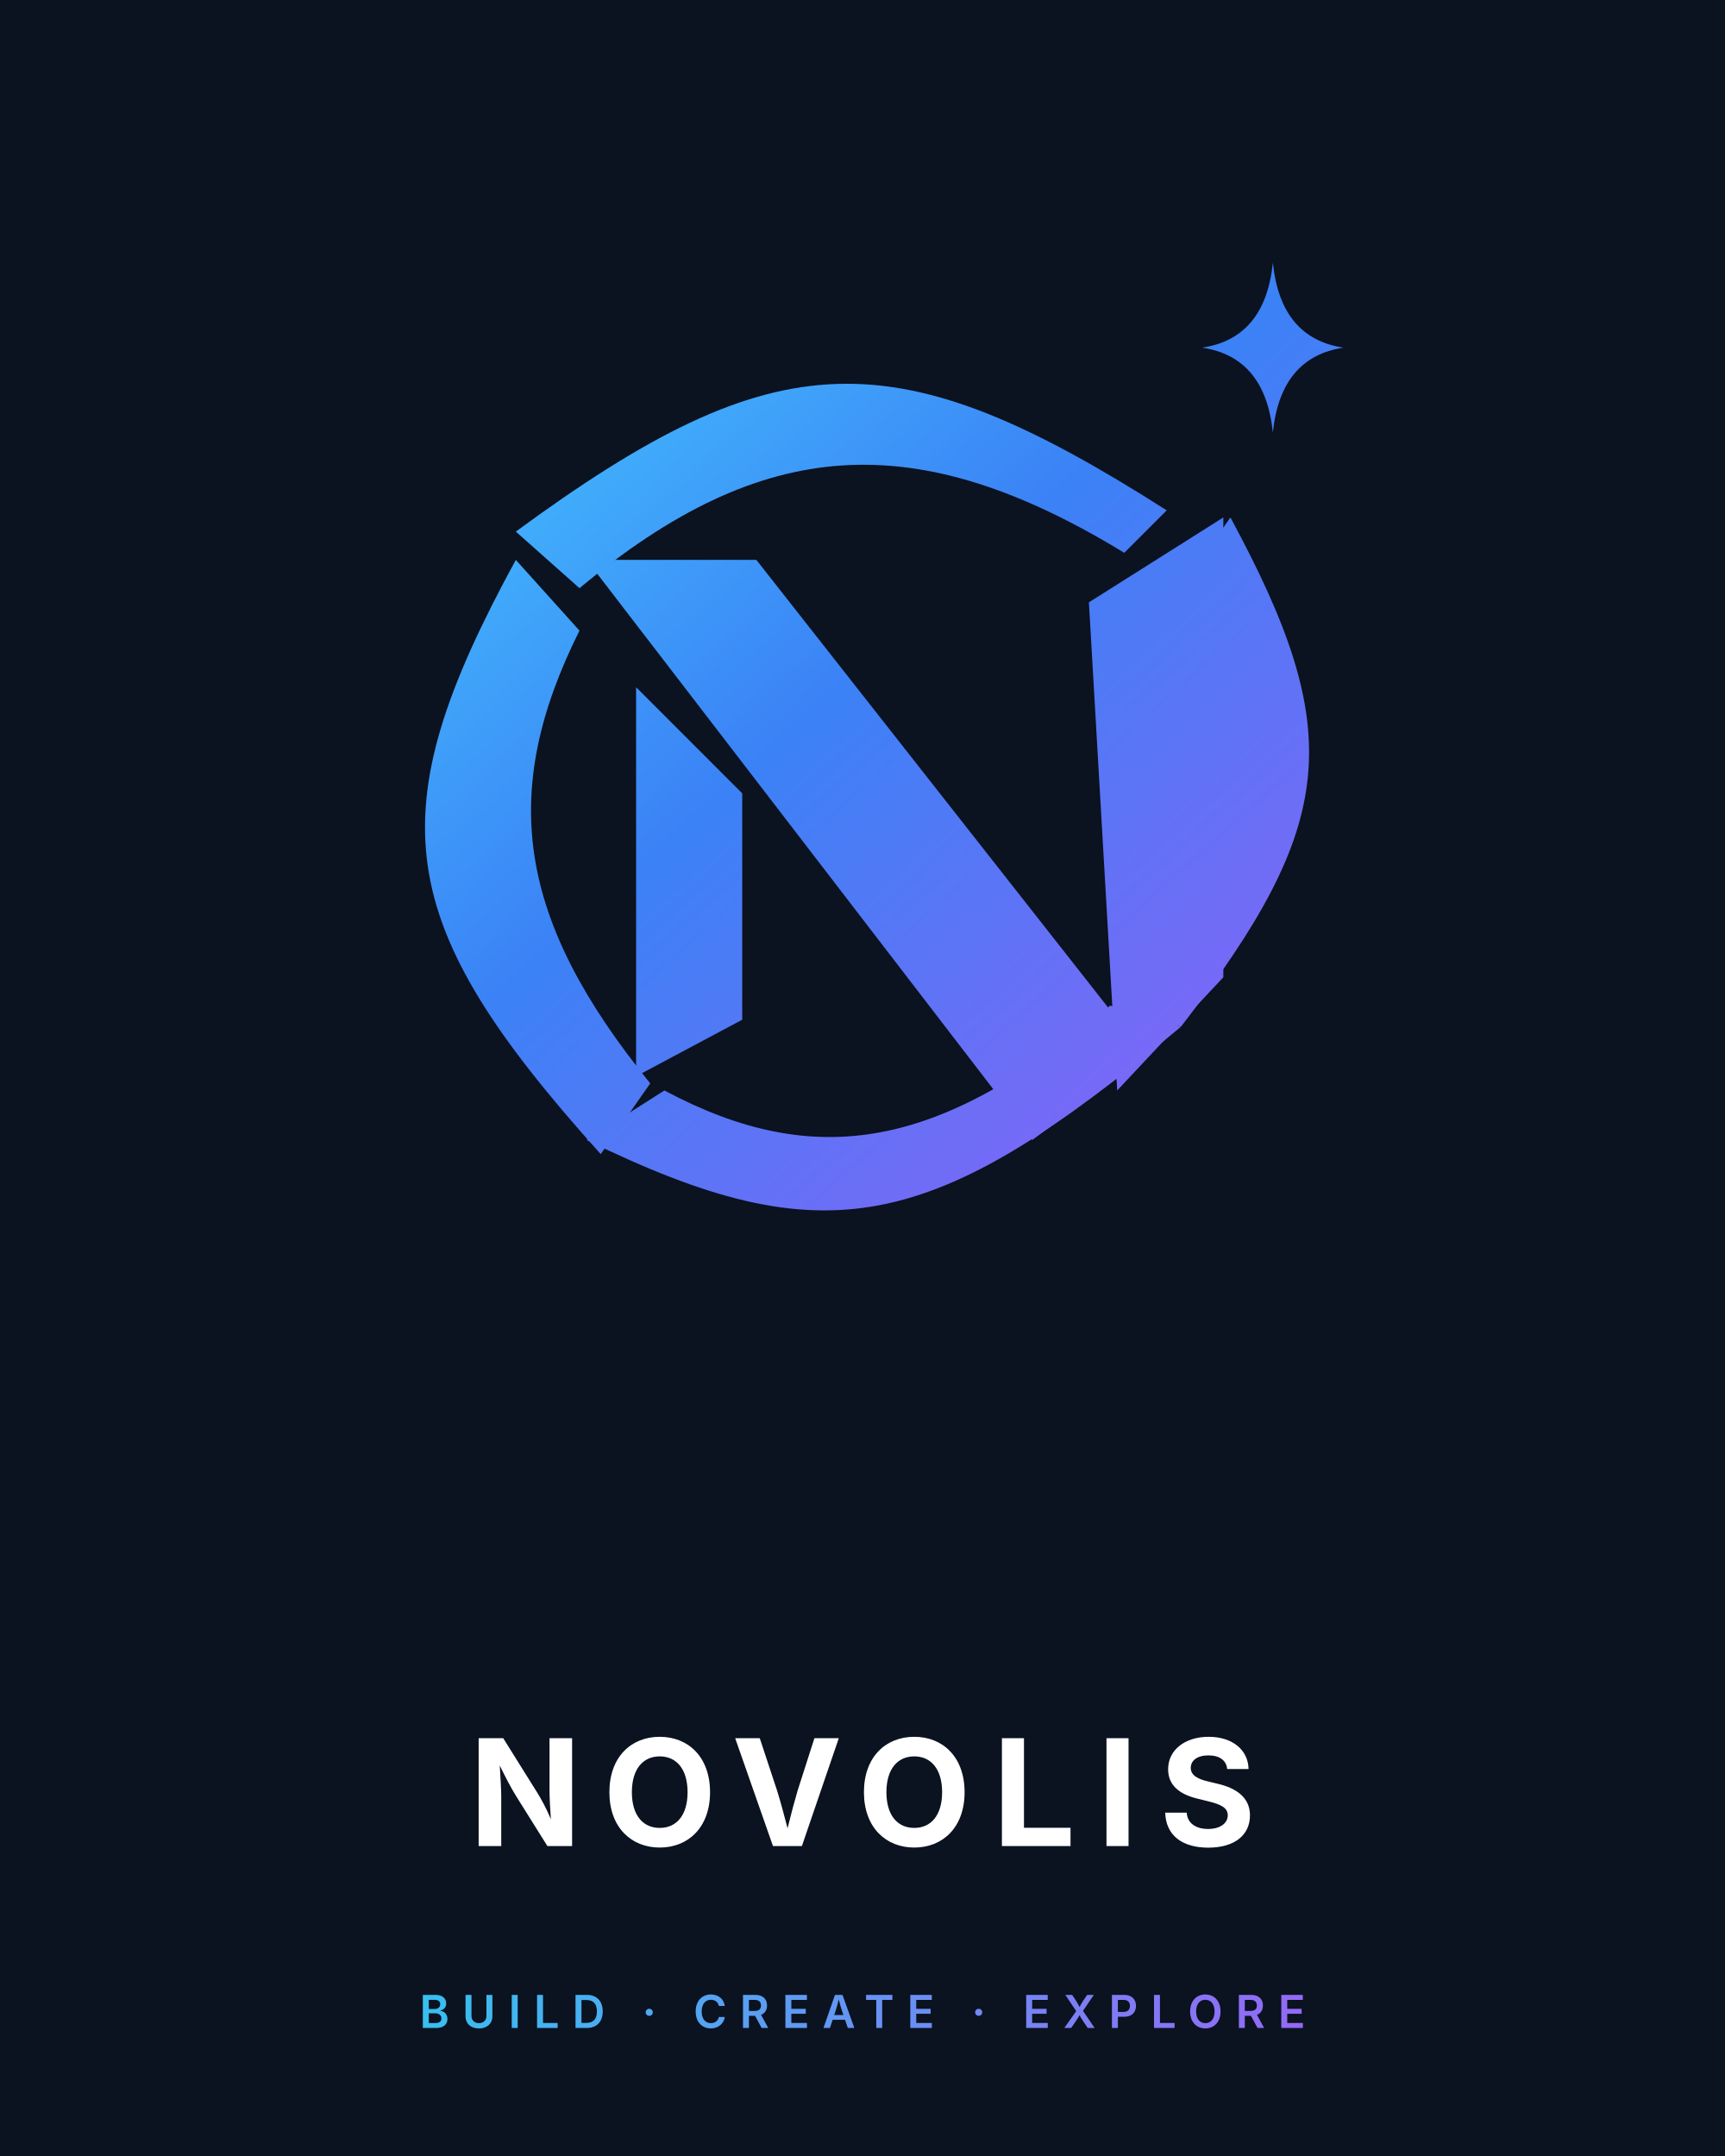
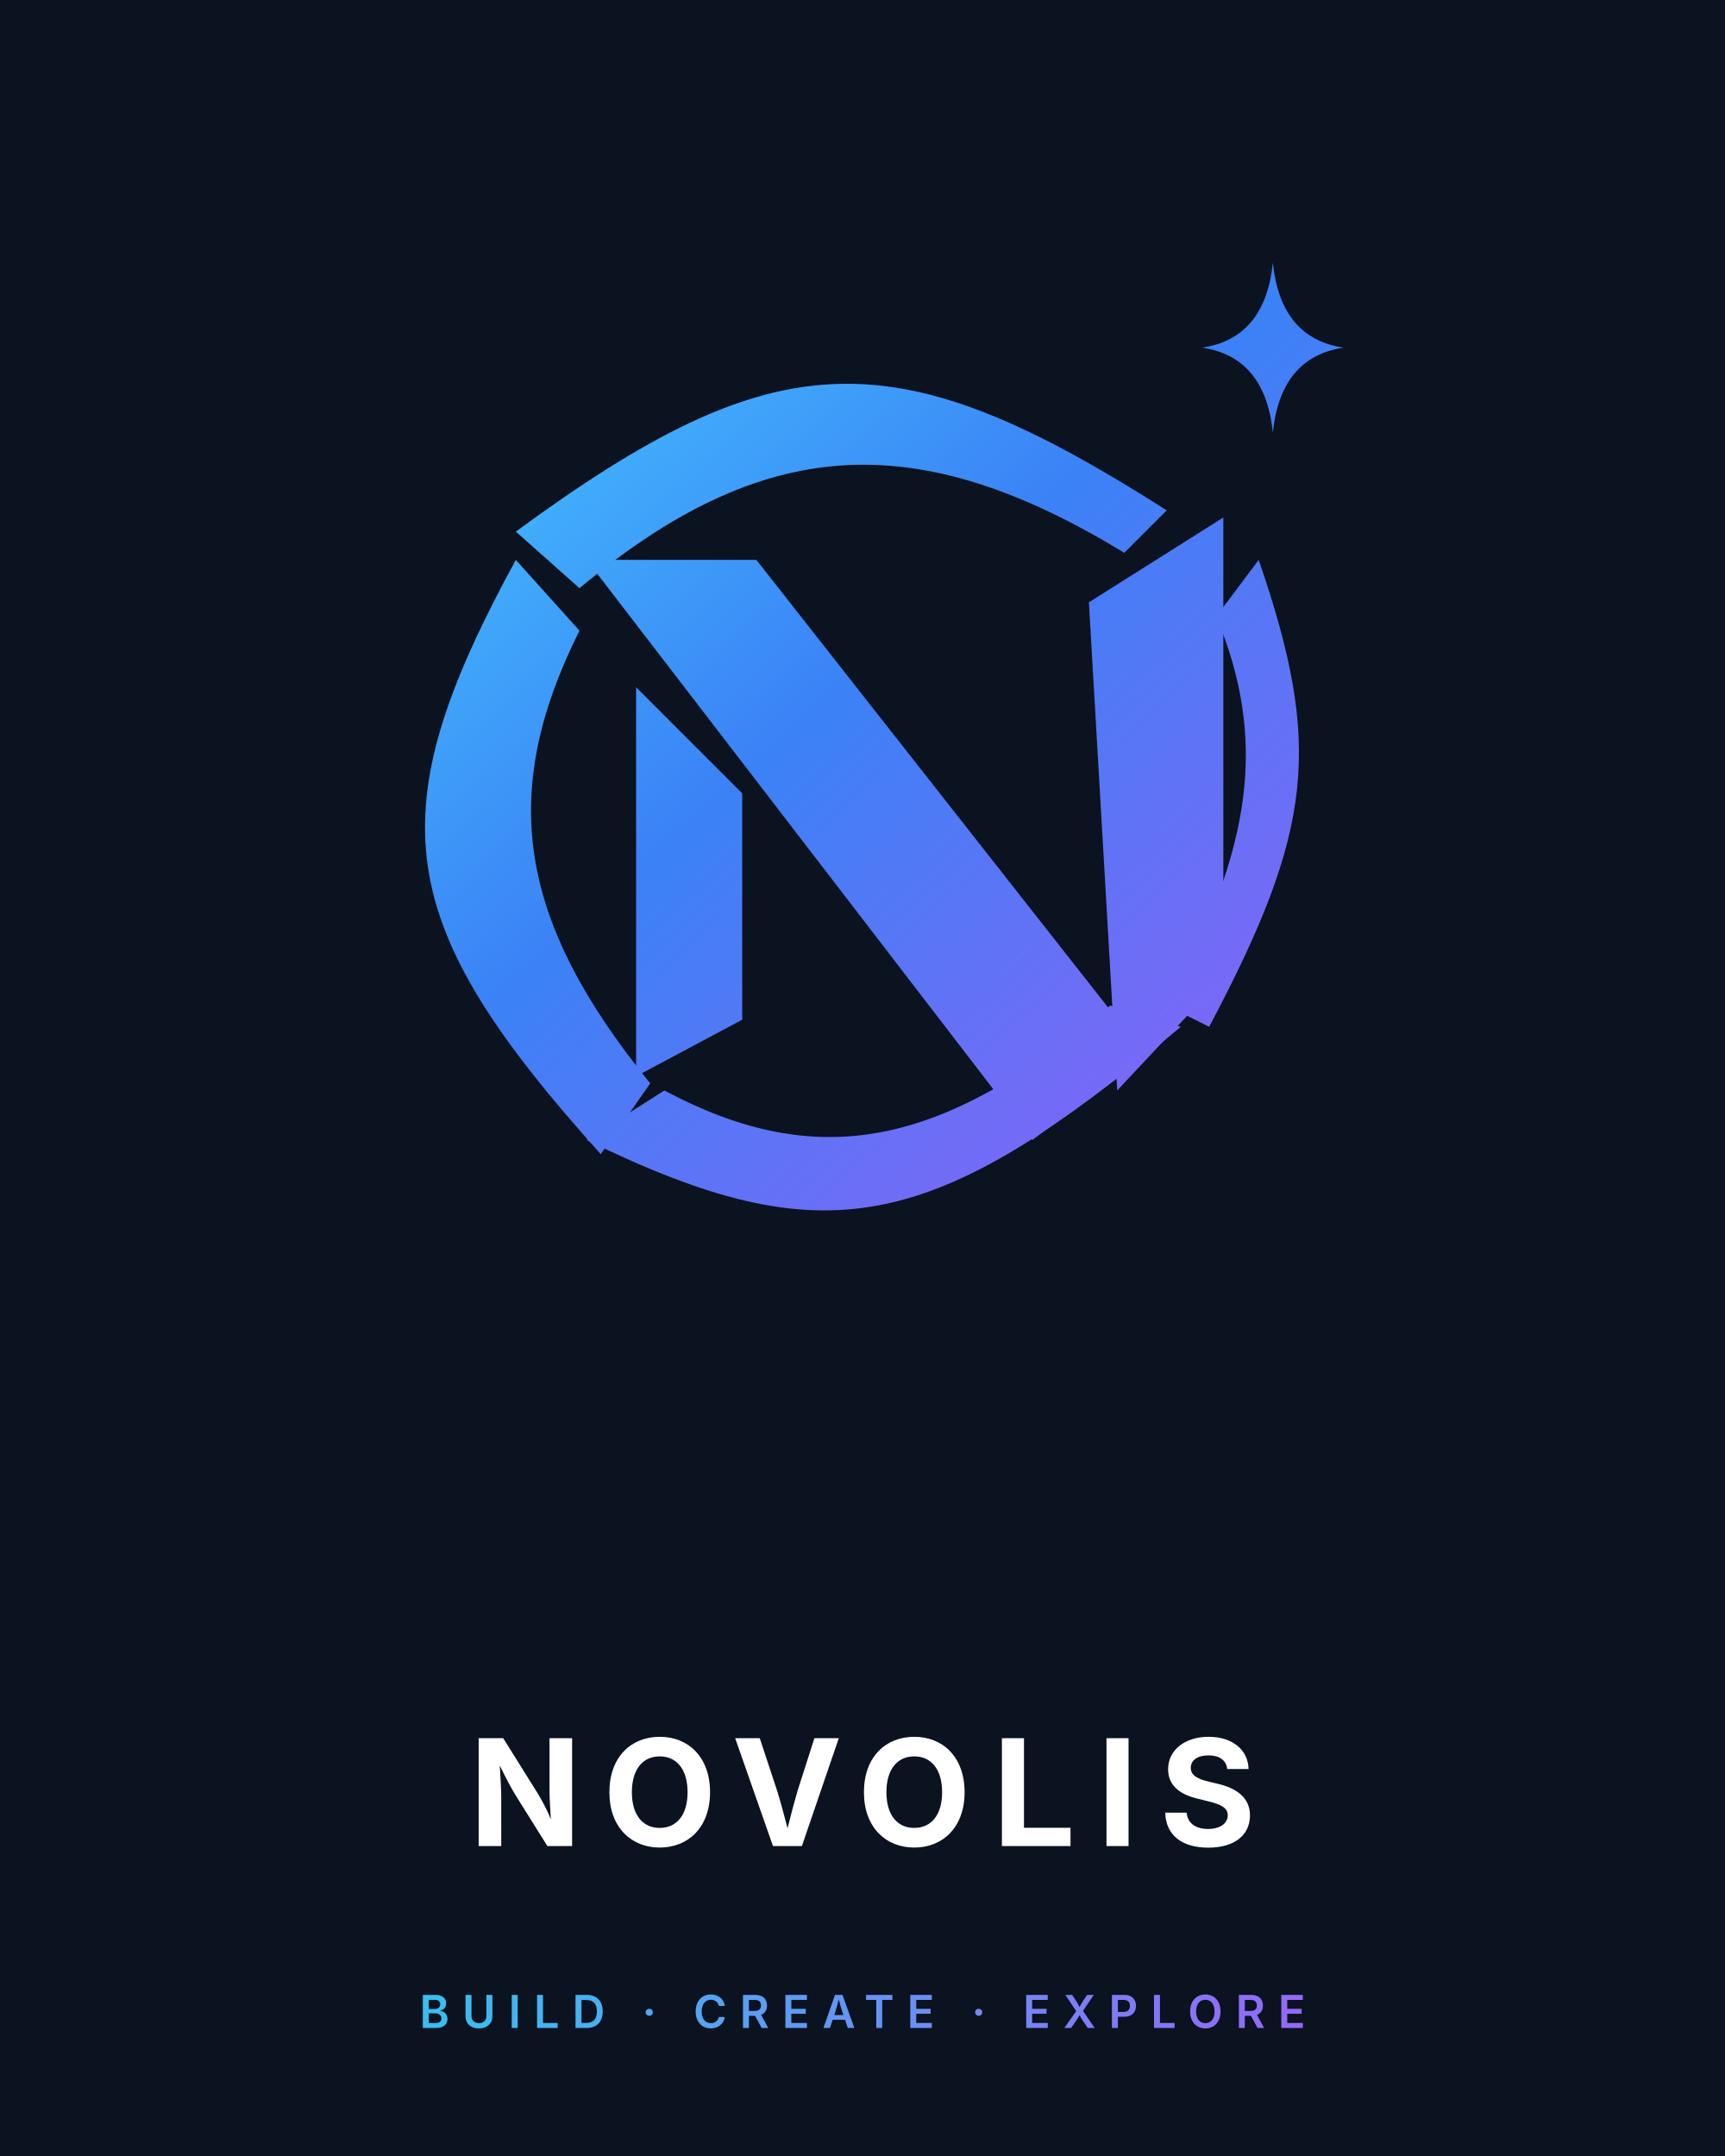
<svg xmlns="http://www.w3.org/2000/svg" viewBox="0 0 512 640" role="img" aria-label="Novolis">
  <defs>
    <linearGradient id="g" x1="14" y1="10" x2="86" y2="90" gradientUnits="userSpaceOnUse">
      <stop offset="0" stop-color="#45d4ff" />
      <stop offset="0.42" stop-color="#3b82f6" />
      <stop offset="1" stop-color="#a855f7" />
    </linearGradient>
    <linearGradient id="novolis-tagline" x1="64" y1="0" x2="448" y2="0" gradientUnits="userSpaceOnUse">
      <stop offset="0" stop-color="#22d3ee" />
      <stop offset="1" stop-color="#a855f7" />
    </linearGradient>
  </defs>
  <rect width="512" height="640" fill="#0b1220" />
  <g transform="translate(46 36) scale(4.2)">
    <path fill="url(#g)" d="M25.50,29.00C43.95,15.47 52.23,15.20 71.50,27.50L68.50,30.50C53.74,21.50 42.96,22.20 30.00,33.00Z" />
    <path fill="url(#g)" d="M25.50,31.00C15.66,49.04 16.74,56.60 31.50,73.00L35.00,68.00C25.64,56.48 24.24,47.52 30.00,36.00Z" />
    <path fill="url(#g)" d="M30.50,72.00C47.31,80.20 54.87,78.76 72.50,64.00L67.50,62.50C55.62,72.58 46.80,74.26 36.00,68.50Z" />
-     <path fill="url(#g)" d="M76.00,28.00C84.20,43.17 83.57,49.65 72.50,64.00L68.00,62.50C75.92,51.34 77.18,43.08 72.50,33.00Z" />
+     <path fill="url(#g)" d="M78.00,31.00C82.51,44.12 81.88,50.06 74.50,64.00L71.50,62.50C77.62,51.34 78.60,43.64 75.00,35.00Z" />
    <path fill="url(#g)" d="M34.00,40.00L41.50,47.50L41.50,63.50L34.00,67.50Z" />
    <path fill="url(#g)" d="M30.50,31.00L42.50,31.00L70.00,66.00L62.00,72.00Z" />
    <path fill="url(#g)" d="M66.00,34.00L75.50,28.00L75.50,60.50L68.00,68.50Z" />
    <path fill="url(#g)" d="M79.00,10.00Q79.55,15.34 84.00,16.00Q79.55,16.66 79.00,22.00Q78.45,16.66 74.00,16.00Q78.45,15.34 79.00,10.00Z" />
  </g>
  <text x="256" y="548" text-anchor="middle" fill="#ffffff" font-family="Inter, Segoe UI, system-ui, sans-serif" font-size="44" font-weight="700" letter-spacing="0.14em">NOVOLIS</text>
  <text x="256" y="602" text-anchor="middle" fill="url(#novolis-tagline)" font-family="Inter, Segoe UI, system-ui, sans-serif" font-size="13.5" font-weight="600" letter-spacing="0.28em">BUILD · CREATE · EXPLORE</text>
</svg>
